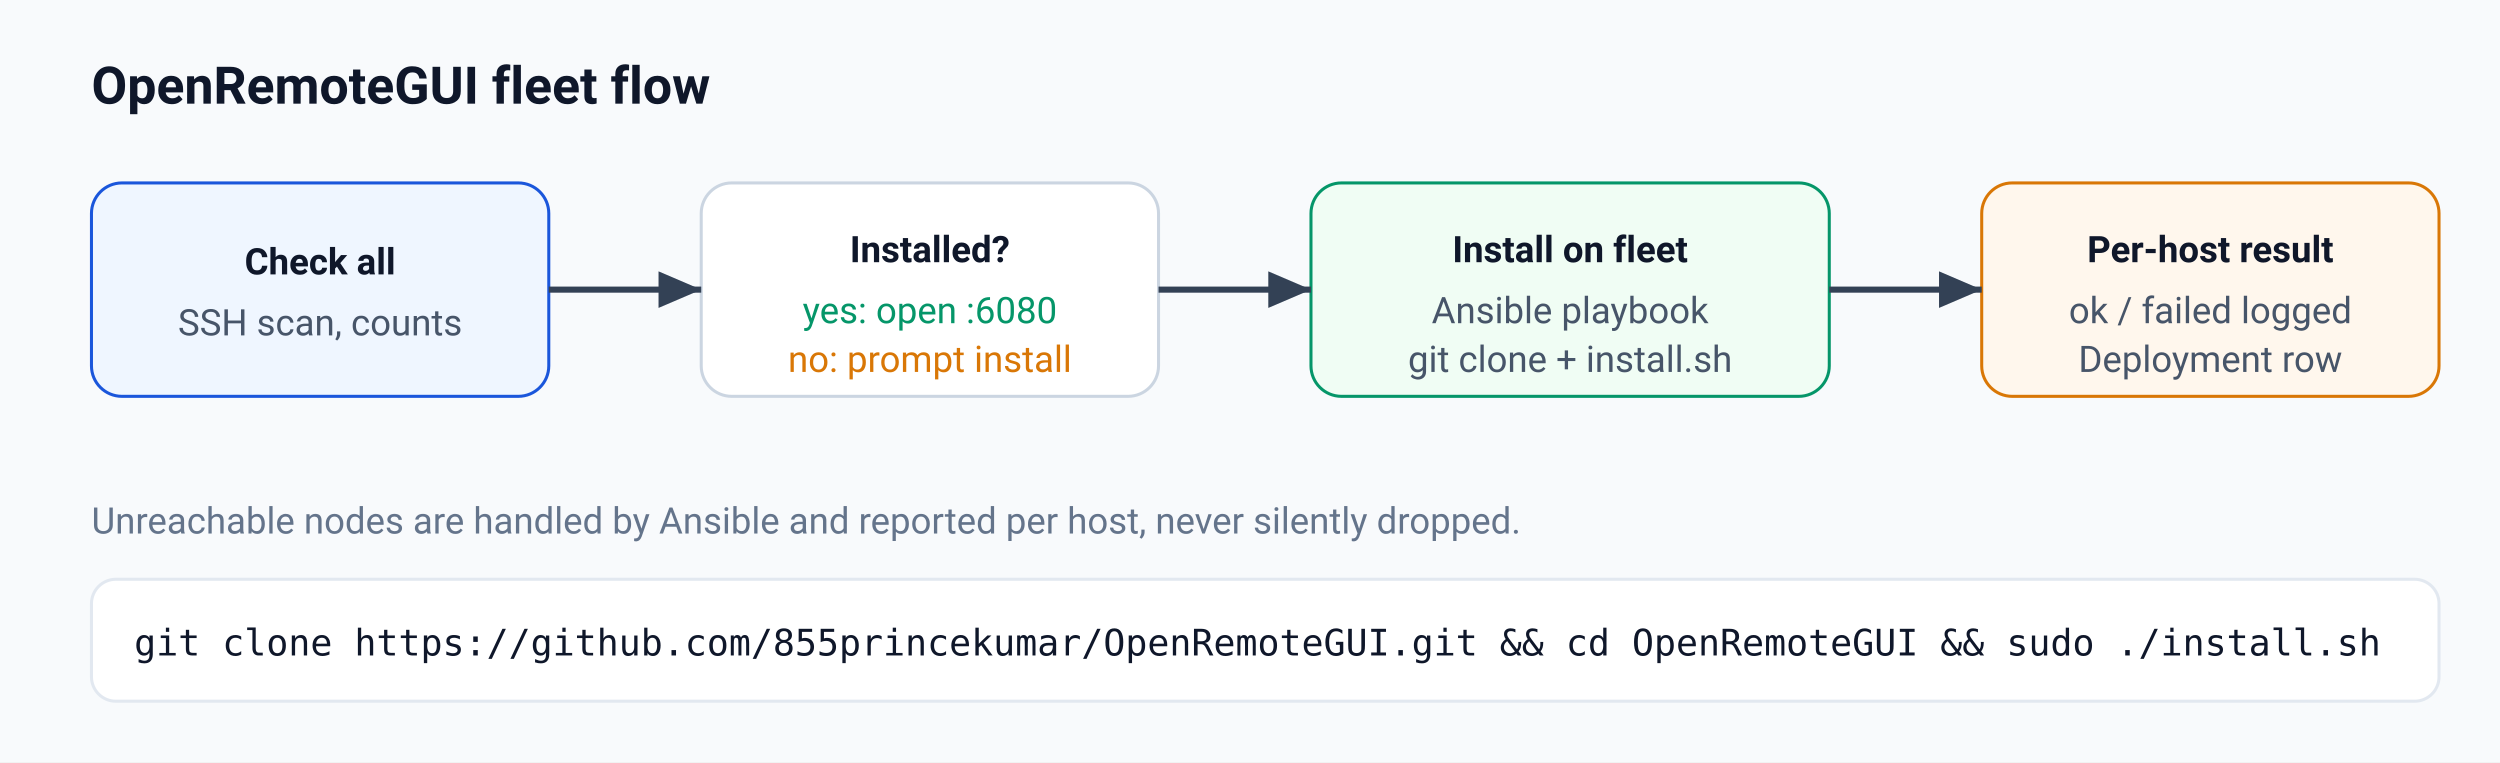
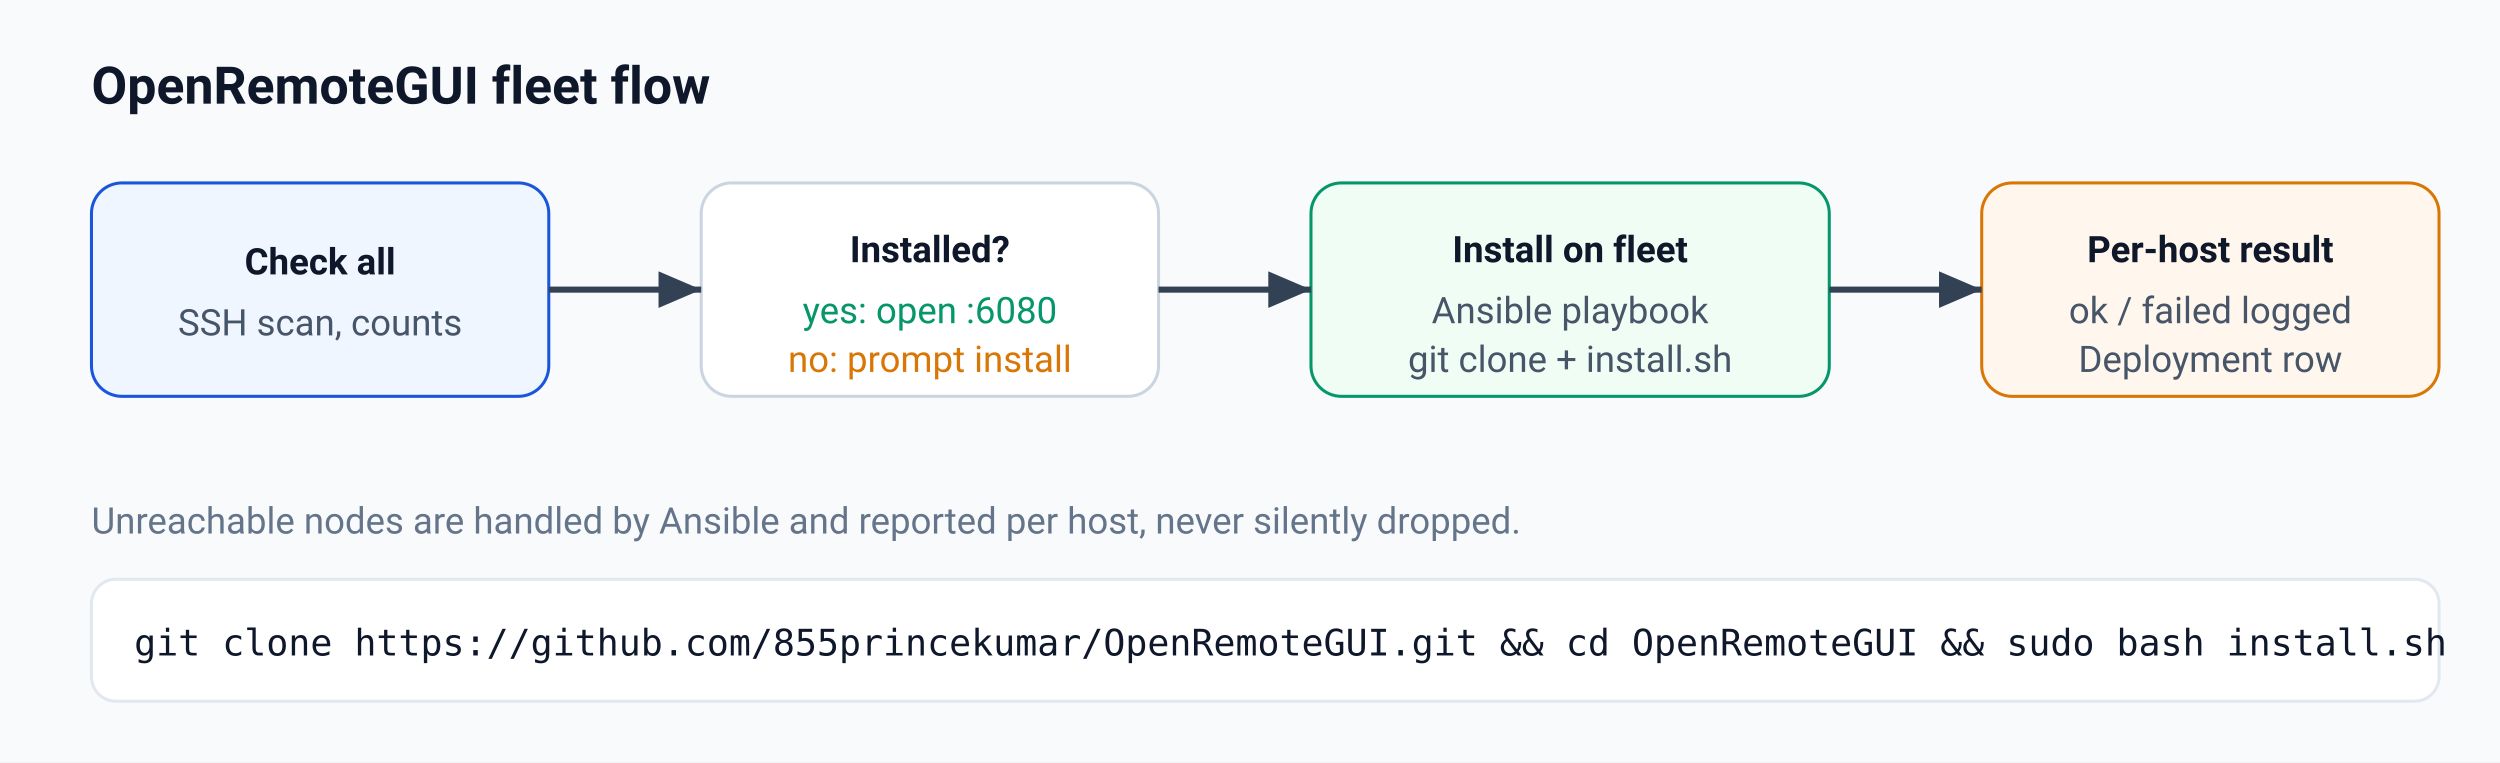
<svg xmlns="http://www.w3.org/2000/svg" viewBox="0 0 820 250" font-family="Segoe UI,Roboto,Arial,sans-serif">
  <rect width="820" height="250" fill="#f8fafc" />
  <text x="30" y="34" font-size="17" font-weight="700" fill="#0f172a">OpenRemoteGUI fleet flow</text>
  <g font-size="12">
    <rect x="30" y="60" width="150" height="70" rx="10" fill="#eff6ff" stroke="#1a56db" />
    <text x="105" y="90" text-anchor="middle" font-weight="700" fill="#0f172a">Check all</text>
    <text x="105" y="110" text-anchor="middle" fill="#475569">SSH scan, counts</text>
    <rect x="230" y="60" width="150" height="70" rx="10" fill="#fff" stroke="#cbd5e1" />
    <text x="305" y="86" text-anchor="middle" font-weight="700" fill="#0f172a">Installed?</text>
    <text x="305" y="106" text-anchor="middle" fill="#059669">yes: open :6080</text>
    <text x="305" y="122" text-anchor="middle" fill="#d97706">no: prompt install</text>
    <rect x="430" y="60" width="170" height="70" rx="10" fill="#f0fdf4" stroke="#059669" />
    <text x="515" y="86" text-anchor="middle" font-weight="700" fill="#0f172a">Install on fleet</text>
    <text x="515" y="106" text-anchor="middle" fill="#475569">Ansible playbook</text>
    <text x="515" y="122" text-anchor="middle" fill="#475569">git clone + install.sh</text>
    <rect x="650" y="60" width="150" height="70" rx="10" fill="#fff7ed" stroke="#d97706" />
    <text x="725" y="86" text-anchor="middle" font-weight="700" fill="#0f172a">Per-host result</text>
    <text x="725" y="106" text-anchor="middle" fill="#475569">ok / failed logged</text>
    <text x="725" y="122" text-anchor="middle" fill="#475569">Deployment row</text>
  </g>
  <defs>
    <marker id="b" markerWidth="9" markerHeight="9" refX="7" refY="3" orient="auto">
      <path d="M0,0 L7,3 L0,6 Z" fill="#334155" />
    </marker>
  </defs>
  <line x1="180" y1="95" x2="230" y2="95" stroke="#334155" stroke-width="2" marker-end="url(#b)" />
  <line x1="380" y1="95" x2="430" y2="95" stroke="#334155" stroke-width="2" marker-end="url(#b)" />
  <line x1="600" y1="95" x2="650" y2="95" stroke="#334155" stroke-width="2" marker-end="url(#b)" />
  <text x="30" y="175" font-size="12" fill="#64748b">Unreachable nodes are handled by Ansible and reported per host, never silently dropped.</text>
  <rect x="30" y="190" width="770" height="40" rx="8" fill="#fff" stroke="#e2e8f0" />
-   <text x="44" y="215" font-size="12" fill="#0f172a" font-family="monospace">git clone https://github.com/855princekumar/OpenRemoteGUI.git &amp;&amp; cd OpenRemoteGUI &amp;&amp; sudo ./install.sh</text>
+   <text x="44" y="215" font-size="12" fill="#0f172a" font-family="monospace">git clone https://github.com/855princekumar/OpenRemoteGUI.git &amp;&amp; cd OpenRemoteGUI &amp;&amp; sudo bash install.sh</text>
</svg>
